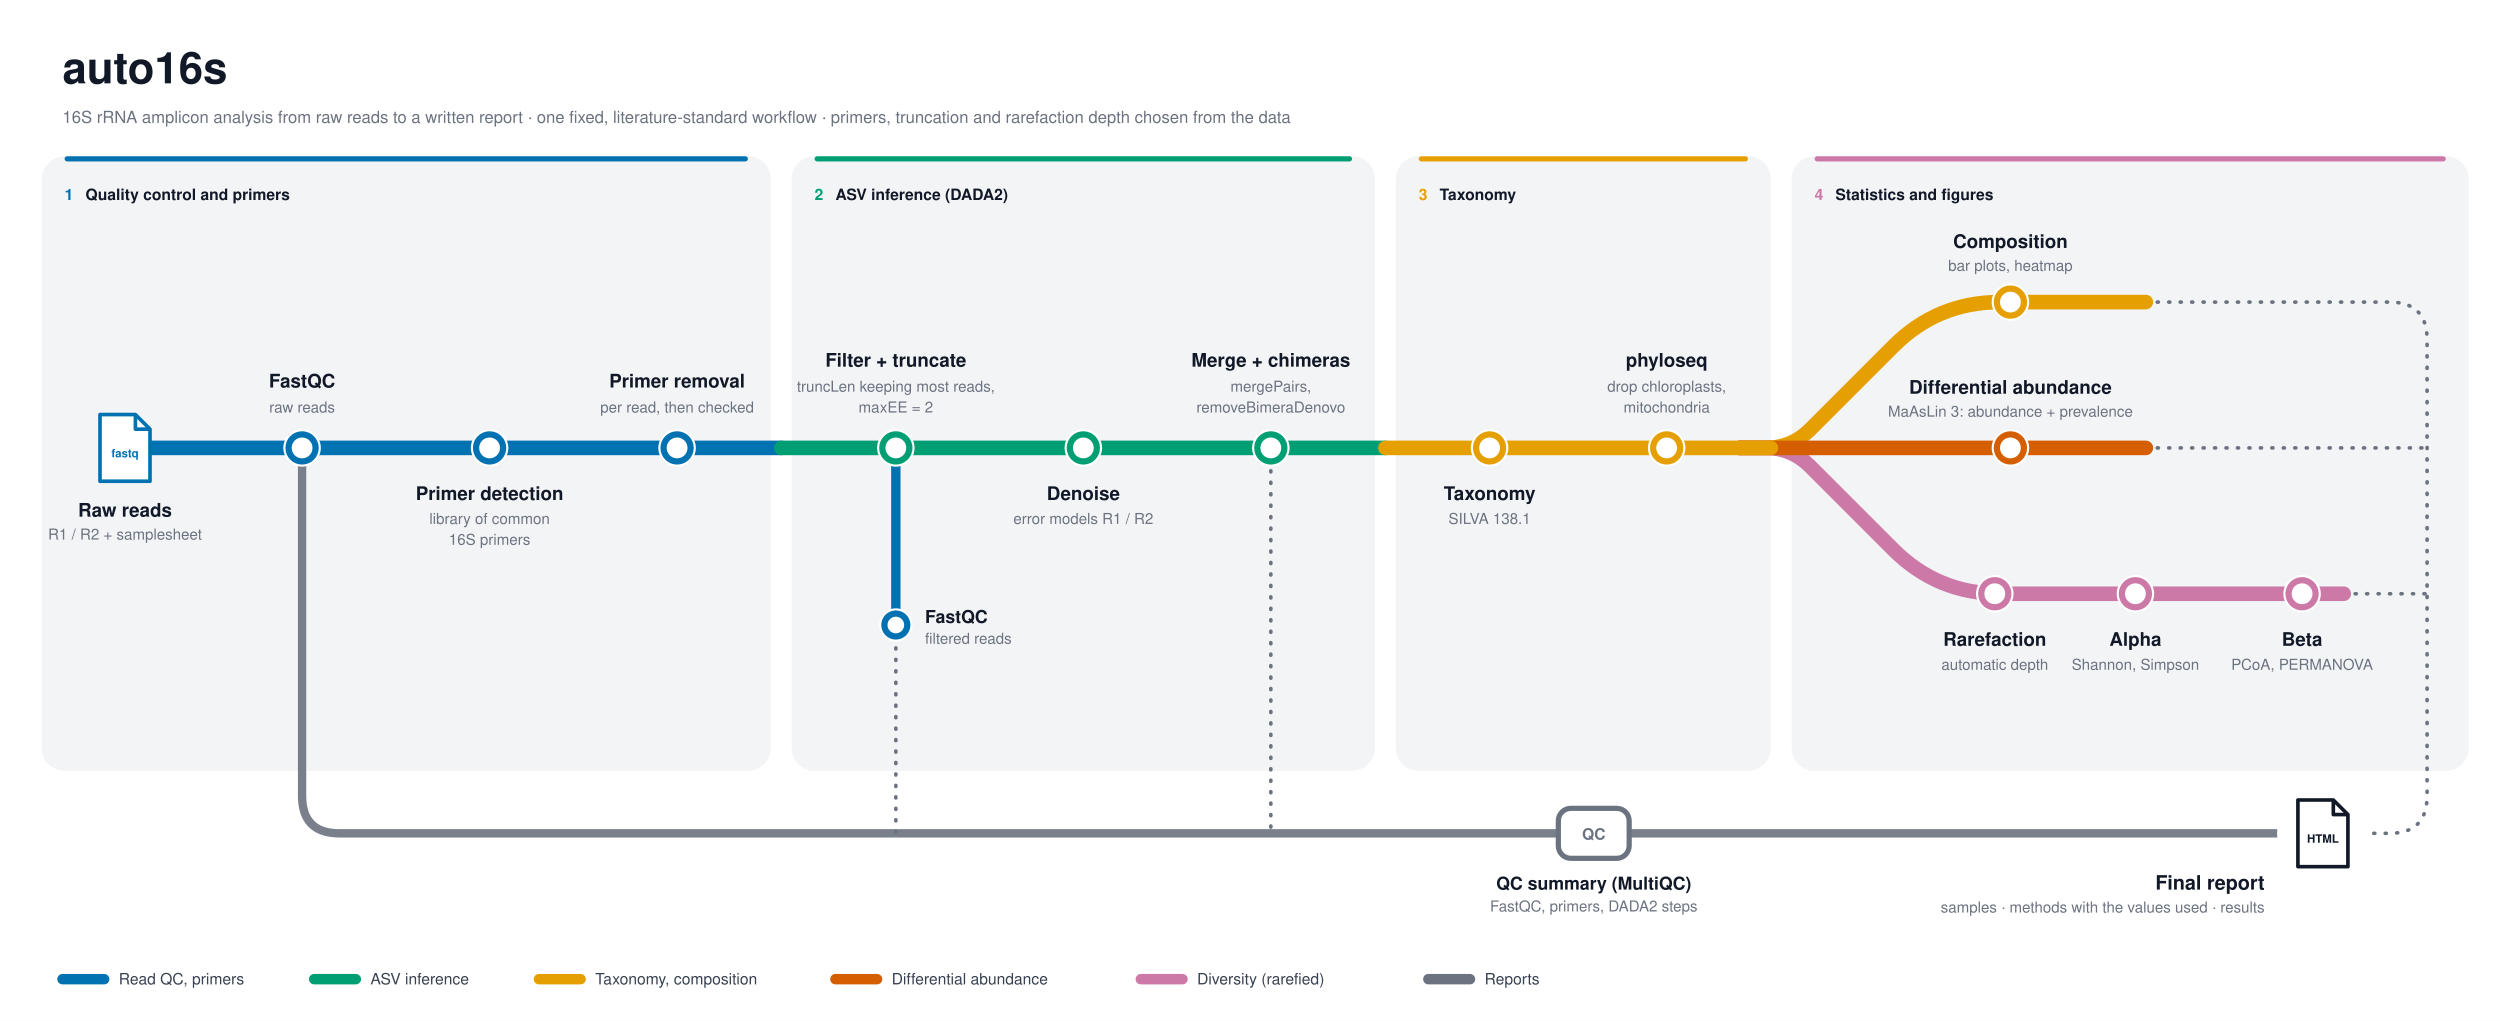
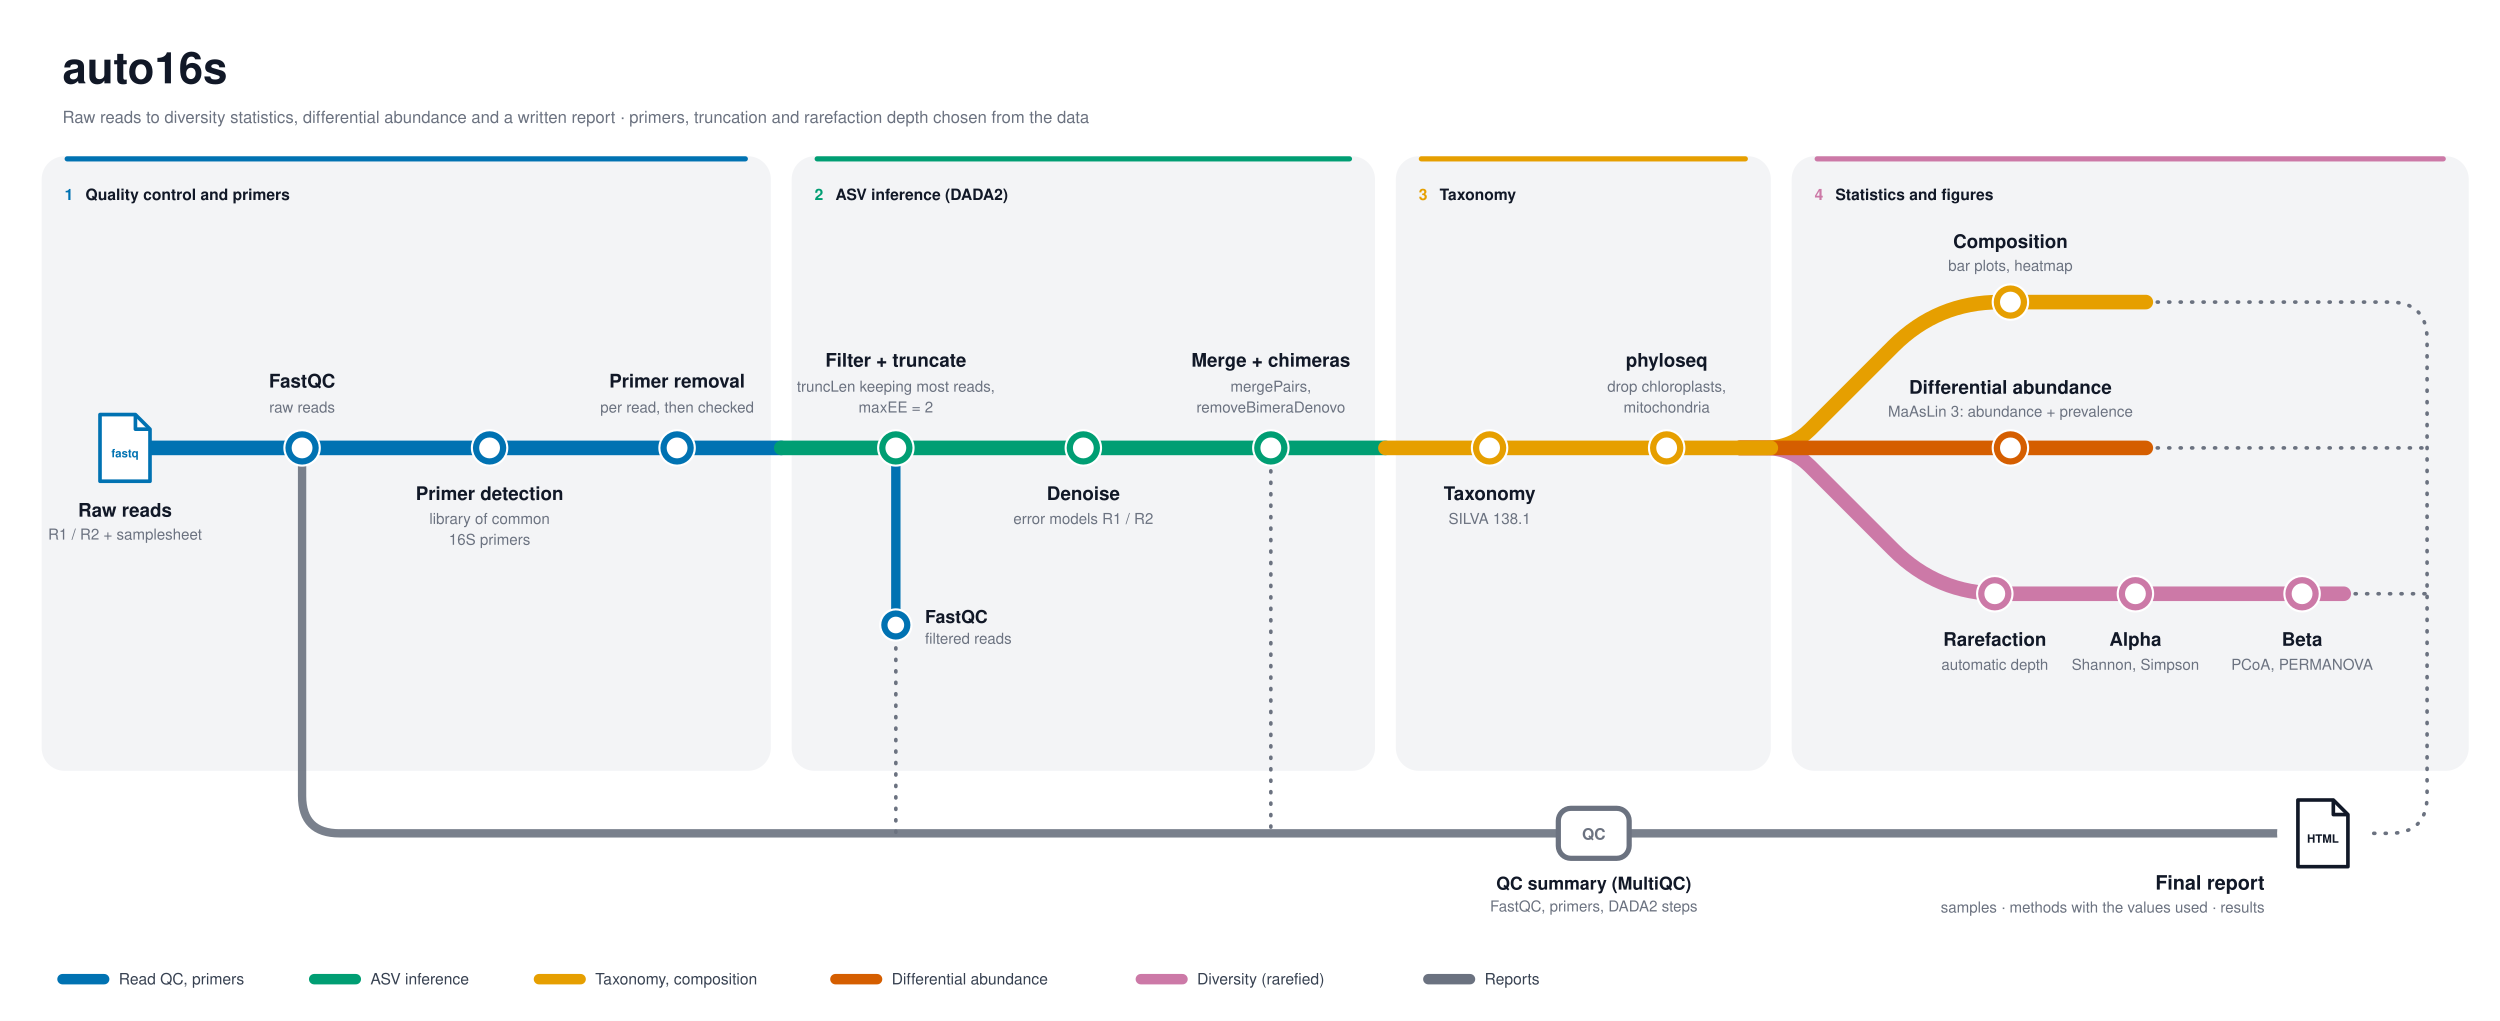
<svg xmlns="http://www.w3.org/2000/svg" width="2400" height="980" viewBox="0 0 2400 980">
  <rect width="2400" height="980" fill="white" />
  <text x="60" y="80" font-family="'Helvetica Neue', Helvetica, Arial, 'DejaVu Sans', sans-serif" font-size="42" font-weight="bold" text-anchor="start" fill="#111827">auto16s</text>
-   <text x="60" y="118" font-family="'Helvetica Neue', Helvetica, Arial, 'DejaVu Sans', sans-serif" font-size="16" font-weight="normal" text-anchor="start" fill="#6B7280">16S rRNA amplicon analysis from raw reads to a written report  ·  one fixed, literature-standard workflow  ·  primers, truncation and rarefaction depth chosen from the data</text>
+   <text x="60" y="118" font-family="'Helvetica Neue', Helvetica, Arial, 'DejaVu Sans', sans-serif" font-size="16" font-weight="normal" text-anchor="start" fill="#6B7280">Raw reads to diversity statistics, differential abundance and a written report  ·  primers, truncation and rarefaction depth chosen from the data</text>
  <rect x="40" y="150" width="700" height="590" rx="22" fill="#F3F4F6" />
  <rect x="62" y="150" width="656" height="5" rx="2.5" fill="#0072B2" />
  <text x="62" y="192" font-family="'Helvetica Neue', Helvetica, Arial, 'DejaVu Sans', sans-serif" font-size="15" font-weight="bold" text-anchor="start" fill="#0072B2">1</text>
  <text x="82" y="192" font-family="'Helvetica Neue', Helvetica, Arial, 'DejaVu Sans', sans-serif" font-size="15" font-weight="bold" text-anchor="start" fill="#111827">Quality control and primers</text>
  <rect x="760" y="150" width="560" height="590" rx="22" fill="#F3F4F6" />
  <rect x="782" y="150" width="516" height="5" rx="2.5" fill="#009E73" />
  <text x="782" y="192" font-family="'Helvetica Neue', Helvetica, Arial, 'DejaVu Sans', sans-serif" font-size="15" font-weight="bold" text-anchor="start" fill="#009E73">2</text>
  <text x="802" y="192" font-family="'Helvetica Neue', Helvetica, Arial, 'DejaVu Sans', sans-serif" font-size="15" font-weight="bold" text-anchor="start" fill="#111827">ASV inference (DADA2)</text>
  <rect x="1340" y="150" width="360" height="590" rx="22" fill="#F3F4F6" />
  <rect x="1362" y="150" width="316" height="5" rx="2.5" fill="#E69F00" />
  <text x="1362" y="192" font-family="'Helvetica Neue', Helvetica, Arial, 'DejaVu Sans', sans-serif" font-size="15" font-weight="bold" text-anchor="start" fill="#E69F00">3</text>
  <text x="1382" y="192" font-family="'Helvetica Neue', Helvetica, Arial, 'DejaVu Sans', sans-serif" font-size="15" font-weight="bold" text-anchor="start" fill="#111827">Taxonomy</text>
  <rect x="1720" y="150" width="650" height="590" rx="22" fill="#F3F4F6" />
  <rect x="1742" y="150" width="606" height="5" rx="2.5" fill="#CC79A7" />
  <text x="1742" y="192" font-family="'Helvetica Neue', Helvetica, Arial, 'DejaVu Sans', sans-serif" font-size="15" font-weight="bold" text-anchor="start" fill="#CC79A7">4</text>
  <text x="1762" y="192" font-family="'Helvetica Neue', Helvetica, Arial, 'DejaVu Sans', sans-serif" font-size="15" font-weight="bold" text-anchor="start" fill="#111827">Statistics and figures</text>
  <path d="M 290,430 L 290.0,764.0 Q 290,800 326.0,800.0 L 2230,800" fill="none" stroke="#6B7280" stroke-width="8" stroke-linecap="round" stroke-linejoin="round" stroke-opacity="0.9" />
  <path d="M 1220,430 L 1220,800" fill="none" stroke="#6B7280" stroke-width="3.5" stroke-linecap="round" stroke-linejoin="round" stroke-opacity="1" stroke-dasharray="1 10" />
  <path d="M 860,600 L 860,800" fill="none" stroke="#6B7280" stroke-width="3.5" stroke-linecap="round" stroke-linejoin="round" stroke-opacity="1" stroke-dasharray="1 10" />
  <path d="M 2060,290 L 2294.0,290.0 Q 2330,290 2330.0,326.0 L 2330.0,764.0 Q 2330,800 2294.0,800.0 L 2230,800" fill="none" stroke="#6B7280" stroke-width="3.5" stroke-linecap="round" stroke-linejoin="round" stroke-opacity="1" stroke-dasharray="1 10" />
  <path d="M 2060,430 L 2330,430" fill="none" stroke="#6B7280" stroke-width="3.5" stroke-linecap="round" stroke-linejoin="round" stroke-opacity="1" stroke-dasharray="1 10" />
  <path d="M 2250,570 L 2330,570" fill="none" stroke="#6B7280" stroke-width="3.5" stroke-linecap="round" stroke-linejoin="round" stroke-opacity="1" stroke-dasharray="1 10" />
  <path d="M 120,430 L 750,430" fill="none" stroke="#0072B2" stroke-width="14" stroke-linecap="round" stroke-linejoin="round" stroke-opacity="1" />
  <path d="M 750,430 L 1330,430" fill="none" stroke="#009E73" stroke-width="14" stroke-linecap="round" stroke-linejoin="round" stroke-opacity="1" />
  <path d="M 1670,430 L 1695.0,430.0 Q 1720,430 1737.7,447.7 L 1817.6,527.6 Q 1860,570 1920.0,570.0 L 2250,570" fill="none" stroke="#CC79A7" stroke-width="14" stroke-linecap="round" stroke-linejoin="round" stroke-opacity="1" />
  <path d="M 1670,430 L 1695.0,430.0 Q 1720,430 1737.7,412.3 L 1817.6,332.4 Q 1860,290 1920.0,290.0 L 2060,290" fill="none" stroke="#E69F00" stroke-width="14" stroke-linecap="round" stroke-linejoin="round" stroke-opacity="1" />
  <path d="M 1670,430 L 2060,430" fill="none" stroke="#D55E00" stroke-width="14" stroke-linecap="round" stroke-linejoin="round" stroke-opacity="1" />
  <path d="M 1330,430 L 1700,430" fill="none" stroke="#E69F00" stroke-width="14" stroke-linecap="round" stroke-linejoin="round" stroke-opacity="1" />
  <path d="M 860,430 L 860,600" fill="none" stroke="#0072B2" stroke-width="9" stroke-linecap="round" stroke-linejoin="round" stroke-opacity="1" />
  <path d="M 96,398 h 34 l 14,14 v 50 h -48 z" fill="white" stroke="#0072B2" stroke-width="3.5" stroke-linejoin="round" />
  <path d="M 130,398 v 14 h 14" fill="none" stroke="#0072B2" stroke-width="3.5" stroke-linejoin="round" />
  <text x="120" y="439" font-family="'Helvetica Neue', Helvetica, Arial, 'DejaVu Sans', sans-serif" font-size="11" font-weight="bold" text-anchor="middle" fill="#0072B2">fastq</text>
  <text x="120" y="496" font-family="'Helvetica Neue', Helvetica, Arial, 'DejaVu Sans', sans-serif" font-size="18" font-weight="bold" text-anchor="middle" fill="#111827">Raw reads</text>
  <text x="120" y="518" font-family="'Helvetica Neue', Helvetica, Arial, 'DejaVu Sans', sans-serif" font-size="14.5" font-weight="normal" text-anchor="middle" fill="#6B7280">R1 / R2 + samplesheet</text>
  <circle cx="290" cy="430" r="18" fill="white" />
  <circle cx="290" cy="430" r="13" fill="white" stroke="#0072B2" stroke-width="6" />
  <text x="290" y="372" font-family="'Helvetica Neue', Helvetica, Arial, 'DejaVu Sans', sans-serif" font-size="18" font-weight="bold" text-anchor="middle" fill="#111827">FastQC</text>
  <text x="290" y="396" font-family="'Helvetica Neue', Helvetica, Arial, 'DejaVu Sans', sans-serif" font-size="14.5" font-weight="normal" text-anchor="middle" fill="#6B7280">raw reads</text>
  <circle cx="470" cy="430" r="18" fill="white" />
  <circle cx="470" cy="430" r="13" fill="white" stroke="#0072B2" stroke-width="6" />
  <text x="470" y="480" font-family="'Helvetica Neue', Helvetica, Arial, 'DejaVu Sans', sans-serif" font-size="18" font-weight="bold" text-anchor="middle" fill="#111827">Primer detection</text>
  <text x="470" y="503" font-family="'Helvetica Neue', Helvetica, Arial, 'DejaVu Sans', sans-serif" font-size="14.5" font-weight="normal" text-anchor="middle" fill="#6B7280">library of common</text>
  <text x="470" y="523" font-family="'Helvetica Neue', Helvetica, Arial, 'DejaVu Sans', sans-serif" font-size="14.5" font-weight="normal" text-anchor="middle" fill="#6B7280">16S primers</text>
  <circle cx="650" cy="430" r="18" fill="white" />
  <circle cx="650" cy="430" r="13" fill="white" stroke="#0072B2" stroke-width="6" />
  <text x="650" y="372" font-family="'Helvetica Neue', Helvetica, Arial, 'DejaVu Sans', sans-serif" font-size="18" font-weight="bold" text-anchor="middle" fill="#111827">Primer removal</text>
  <text x="650" y="396" font-family="'Helvetica Neue', Helvetica, Arial, 'DejaVu Sans', sans-serif" font-size="14.5" font-weight="normal" text-anchor="middle" fill="#6B7280">per read, then checked</text>
  <circle cx="860" cy="430" r="18" fill="white" />
  <circle cx="860" cy="430" r="13" fill="white" stroke="#009E73" stroke-width="6" />
  <text x="860" y="352" font-family="'Helvetica Neue', Helvetica, Arial, 'DejaVu Sans', sans-serif" font-size="18" font-weight="bold" text-anchor="middle" fill="#111827">Filter + truncate</text>
  <text x="860" y="376" font-family="'Helvetica Neue', Helvetica, Arial, 'DejaVu Sans', sans-serif" font-size="14.5" font-weight="normal" text-anchor="middle" fill="#6B7280">truncLen keeping most reads,</text>
  <text x="860" y="396" font-family="'Helvetica Neue', Helvetica, Arial, 'DejaVu Sans', sans-serif" font-size="14.5" font-weight="normal" text-anchor="middle" fill="#6B7280">maxEE = 2</text>
  <circle cx="1040" cy="430" r="18" fill="white" />
  <circle cx="1040" cy="430" r="13" fill="white" stroke="#009E73" stroke-width="6" />
  <text x="1040" y="480" font-family="'Helvetica Neue', Helvetica, Arial, 'DejaVu Sans', sans-serif" font-size="18" font-weight="bold" text-anchor="middle" fill="#111827">Denoise</text>
  <text x="1040" y="503" font-family="'Helvetica Neue', Helvetica, Arial, 'DejaVu Sans', sans-serif" font-size="14.5" font-weight="normal" text-anchor="middle" fill="#6B7280">error models R1 / R2</text>
  <circle cx="1220" cy="430" r="18" fill="white" />
  <circle cx="1220" cy="430" r="13" fill="white" stroke="#009E73" stroke-width="6" />
  <text x="1220" y="352" font-family="'Helvetica Neue', Helvetica, Arial, 'DejaVu Sans', sans-serif" font-size="18" font-weight="bold" text-anchor="middle" fill="#111827">Merge + chimeras</text>
  <text x="1220" y="376" font-family="'Helvetica Neue', Helvetica, Arial, 'DejaVu Sans', sans-serif" font-size="14.5" font-weight="normal" text-anchor="middle" fill="#6B7280">mergePairs,</text>
  <text x="1220" y="396" font-family="'Helvetica Neue', Helvetica, Arial, 'DejaVu Sans', sans-serif" font-size="14.5" font-weight="normal" text-anchor="middle" fill="#6B7280">removeBimeraDenovo</text>
  <circle cx="1430" cy="430" r="18" fill="white" />
  <circle cx="1430" cy="430" r="13" fill="white" stroke="#E69F00" stroke-width="6" />
  <text x="1430" y="480" font-family="'Helvetica Neue', Helvetica, Arial, 'DejaVu Sans', sans-serif" font-size="18" font-weight="bold" text-anchor="middle" fill="#111827">Taxonomy</text>
  <text x="1430" y="503" font-family="'Helvetica Neue', Helvetica, Arial, 'DejaVu Sans', sans-serif" font-size="14.5" font-weight="normal" text-anchor="middle" fill="#6B7280">SILVA 138.1</text>
  <circle cx="1600" cy="430" r="18" fill="white" />
  <circle cx="1600" cy="430" r="13" fill="white" stroke="#E69F00" stroke-width="6" />
  <text x="1600" y="352" font-family="'Helvetica Neue', Helvetica, Arial, 'DejaVu Sans', sans-serif" font-size="18" font-weight="bold" text-anchor="middle" fill="#111827">phyloseq</text>
  <text x="1600" y="376" font-family="'Helvetica Neue', Helvetica, Arial, 'DejaVu Sans', sans-serif" font-size="14.5" font-weight="normal" text-anchor="middle" fill="#6B7280">drop chloroplasts,</text>
  <text x="1600" y="396" font-family="'Helvetica Neue', Helvetica, Arial, 'DejaVu Sans', sans-serif" font-size="14.5" font-weight="normal" text-anchor="middle" fill="#6B7280">mitochondria</text>
  <circle cx="860" cy="600" r="16" fill="white" />
  <circle cx="860" cy="600" r="11" fill="white" stroke="#0072B2" stroke-width="6" />
  <text x="888" y="598" font-family="'Helvetica Neue', Helvetica, Arial, 'DejaVu Sans', sans-serif" font-size="17" font-weight="bold" text-anchor="start" fill="#111827">FastQC</text>
  <text x="888" y="618" font-family="'Helvetica Neue', Helvetica, Arial, 'DejaVu Sans', sans-serif" font-size="14.5" font-weight="normal" text-anchor="start" fill="#6B7280">filtered reads</text>
  <circle cx="1930" cy="290" r="18" fill="white" />
  <circle cx="1930" cy="290" r="13" fill="white" stroke="#E69F00" stroke-width="6" />
  <text x="1930" y="238" font-family="'Helvetica Neue', Helvetica, Arial, 'DejaVu Sans', sans-serif" font-size="18" font-weight="bold" text-anchor="middle" fill="#111827">Composition</text>
  <text x="1930" y="260" font-family="'Helvetica Neue', Helvetica, Arial, 'DejaVu Sans', sans-serif" font-size="14.5" font-weight="normal" text-anchor="middle" fill="#6B7280">bar plots, heatmap</text>
  <circle cx="1930" cy="430" r="18" fill="white" />
  <circle cx="1930" cy="430" r="13" fill="white" stroke="#D55E00" stroke-width="6" />
  <text x="1930" y="378" font-family="'Helvetica Neue', Helvetica, Arial, 'DejaVu Sans', sans-serif" font-size="18" font-weight="bold" text-anchor="middle" fill="#111827">Differential abundance</text>
  <text x="1930" y="400" font-family="'Helvetica Neue', Helvetica, Arial, 'DejaVu Sans', sans-serif" font-size="14.5" font-weight="normal" text-anchor="middle" fill="#6B7280">MaAsLin 3: abundance + prevalence</text>
  <circle cx="1915" cy="570" r="18" fill="white" />
  <circle cx="1915" cy="570" r="13" fill="white" stroke="#CC79A7" stroke-width="6" />
  <text x="1915" y="620" font-family="'Helvetica Neue', Helvetica, Arial, 'DejaVu Sans', sans-serif" font-size="18" font-weight="bold" text-anchor="middle" fill="#111827">Rarefaction</text>
  <text x="1915" y="643" font-family="'Helvetica Neue', Helvetica, Arial, 'DejaVu Sans', sans-serif" font-size="14.5" font-weight="normal" text-anchor="middle" fill="#6B7280">automatic depth</text>
  <circle cx="2050" cy="570" r="18" fill="white" />
  <circle cx="2050" cy="570" r="13" fill="white" stroke="#CC79A7" stroke-width="6" />
  <text x="2050" y="620" font-family="'Helvetica Neue', Helvetica, Arial, 'DejaVu Sans', sans-serif" font-size="18" font-weight="bold" text-anchor="middle" fill="#111827">Alpha</text>
  <text x="2050" y="643" font-family="'Helvetica Neue', Helvetica, Arial, 'DejaVu Sans', sans-serif" font-size="14.5" font-weight="normal" text-anchor="middle" fill="#6B7280">Shannon, Simpson</text>
  <circle cx="2210" cy="570" r="18" fill="white" />
  <circle cx="2210" cy="570" r="13" fill="white" stroke="#CC79A7" stroke-width="6" />
  <text x="2210" y="620" font-family="'Helvetica Neue', Helvetica, Arial, 'DejaVu Sans', sans-serif" font-size="18" font-weight="bold" text-anchor="middle" fill="#111827">Beta</text>
  <text x="2210" y="643" font-family="'Helvetica Neue', Helvetica, Arial, 'DejaVu Sans', sans-serif" font-size="14.5" font-weight="normal" text-anchor="middle" fill="#6B7280">PCoA, PERMANOVA</text>
  <rect x="1496" y="776" width="68" height="48" rx="12" fill="white" stroke="#6B7280" stroke-width="5" />
  <text x="1530" y="806" font-family="'Helvetica Neue', Helvetica, Arial, 'DejaVu Sans', sans-serif" font-size="15" font-weight="bold" text-anchor="middle" fill="#6B7280">QC</text>
  <text x="1530" y="854" font-family="'Helvetica Neue', Helvetica, Arial, 'DejaVu Sans', sans-serif" font-size="17" font-weight="bold" text-anchor="middle" fill="#111827">QC summary (MultiQC)</text>
  <text x="1530" y="875" font-family="'Helvetica Neue', Helvetica, Arial, 'DejaVu Sans', sans-serif" font-size="14.5" font-weight="normal" text-anchor="middle" fill="#6B7280">FastQC, primers, DADA2 steps</text>
  <circle cx="2230" cy="800" r="44" fill="white" />
  <path d="M 2206,768 h 34 l 14,14 v 50 h -48 z" fill="white" stroke="#111827" stroke-width="3.5" stroke-linejoin="round" />
  <path d="M 2240,768 v 14 h 14" fill="none" stroke="#111827" stroke-width="3.5" stroke-linejoin="round" />
  <text x="2230" y="809" font-family="'Helvetica Neue', Helvetica, Arial, 'DejaVu Sans', sans-serif" font-size="11" font-weight="bold" text-anchor="middle" fill="#111827">HTML</text>
  <text x="2174" y="854" font-family="'Helvetica Neue', Helvetica, Arial, 'DejaVu Sans', sans-serif" font-size="19" font-weight="bold" text-anchor="end" fill="#111827">Final report</text>
  <text x="2174" y="876" font-family="'Helvetica Neue', Helvetica, Arial, 'DejaVu Sans', sans-serif" font-size="14.5" font-weight="normal" text-anchor="end" fill="#6B7280">samples · methods with the values used · results</text>
  <path d="M 60,940 L 100,940" fill="none" stroke="#0072B2" stroke-width="10" stroke-linecap="round" stroke-linejoin="round" stroke-opacity="1" />
  <text x="114" y="945" font-family="'Helvetica Neue', Helvetica, Arial, 'DejaVu Sans', sans-serif" font-size="15" font-weight="normal" text-anchor="start" fill="#374151">Read QC, primers</text>
  <path d="M 301.6,940 L 341.6,940" fill="none" stroke="#009E73" stroke-width="10" stroke-linecap="round" stroke-linejoin="round" stroke-opacity="1" />
  <text x="355.6" y="945" font-family="'Helvetica Neue', Helvetica, Arial, 'DejaVu Sans', sans-serif" font-size="15" font-weight="normal" text-anchor="start" fill="#374151">ASV inference</text>
  <path d="M 517.4,940 L 557.4,940" fill="none" stroke="#E69F00" stroke-width="10" stroke-linecap="round" stroke-linejoin="round" stroke-opacity="1" />
  <text x="571.4" y="945" font-family="'Helvetica Neue', Helvetica, Arial, 'DejaVu Sans', sans-serif" font-size="15" font-weight="normal" text-anchor="start" fill="#374151">Taxonomy, composition</text>
  <path d="M 802,940 L 842,940" fill="none" stroke="#D55E00" stroke-width="10" stroke-linecap="round" stroke-linejoin="round" stroke-opacity="1" />
  <text x="856" y="945" font-family="'Helvetica Neue', Helvetica, Arial, 'DejaVu Sans', sans-serif" font-size="15" font-weight="normal" text-anchor="start" fill="#374151">Differential abundance</text>
  <path d="M 1095.2,940 L 1135.2,940" fill="none" stroke="#CC79A7" stroke-width="10" stroke-linecap="round" stroke-linejoin="round" stroke-opacity="1" />
  <text x="1149.2" y="945" font-family="'Helvetica Neue', Helvetica, Arial, 'DejaVu Sans', sans-serif" font-size="15" font-weight="normal" text-anchor="start" fill="#374151">Diversity (rarefied)</text>
  <path d="M 1371.2,940 L 1411.2,940" fill="none" stroke="#6B7280" stroke-width="10" stroke-linecap="round" stroke-linejoin="round" stroke-opacity="1" />
  <text x="1425.2" y="945" font-family="'Helvetica Neue', Helvetica, Arial, 'DejaVu Sans', sans-serif" font-size="15" font-weight="normal" text-anchor="start" fill="#374151">Reports</text>
</svg>
